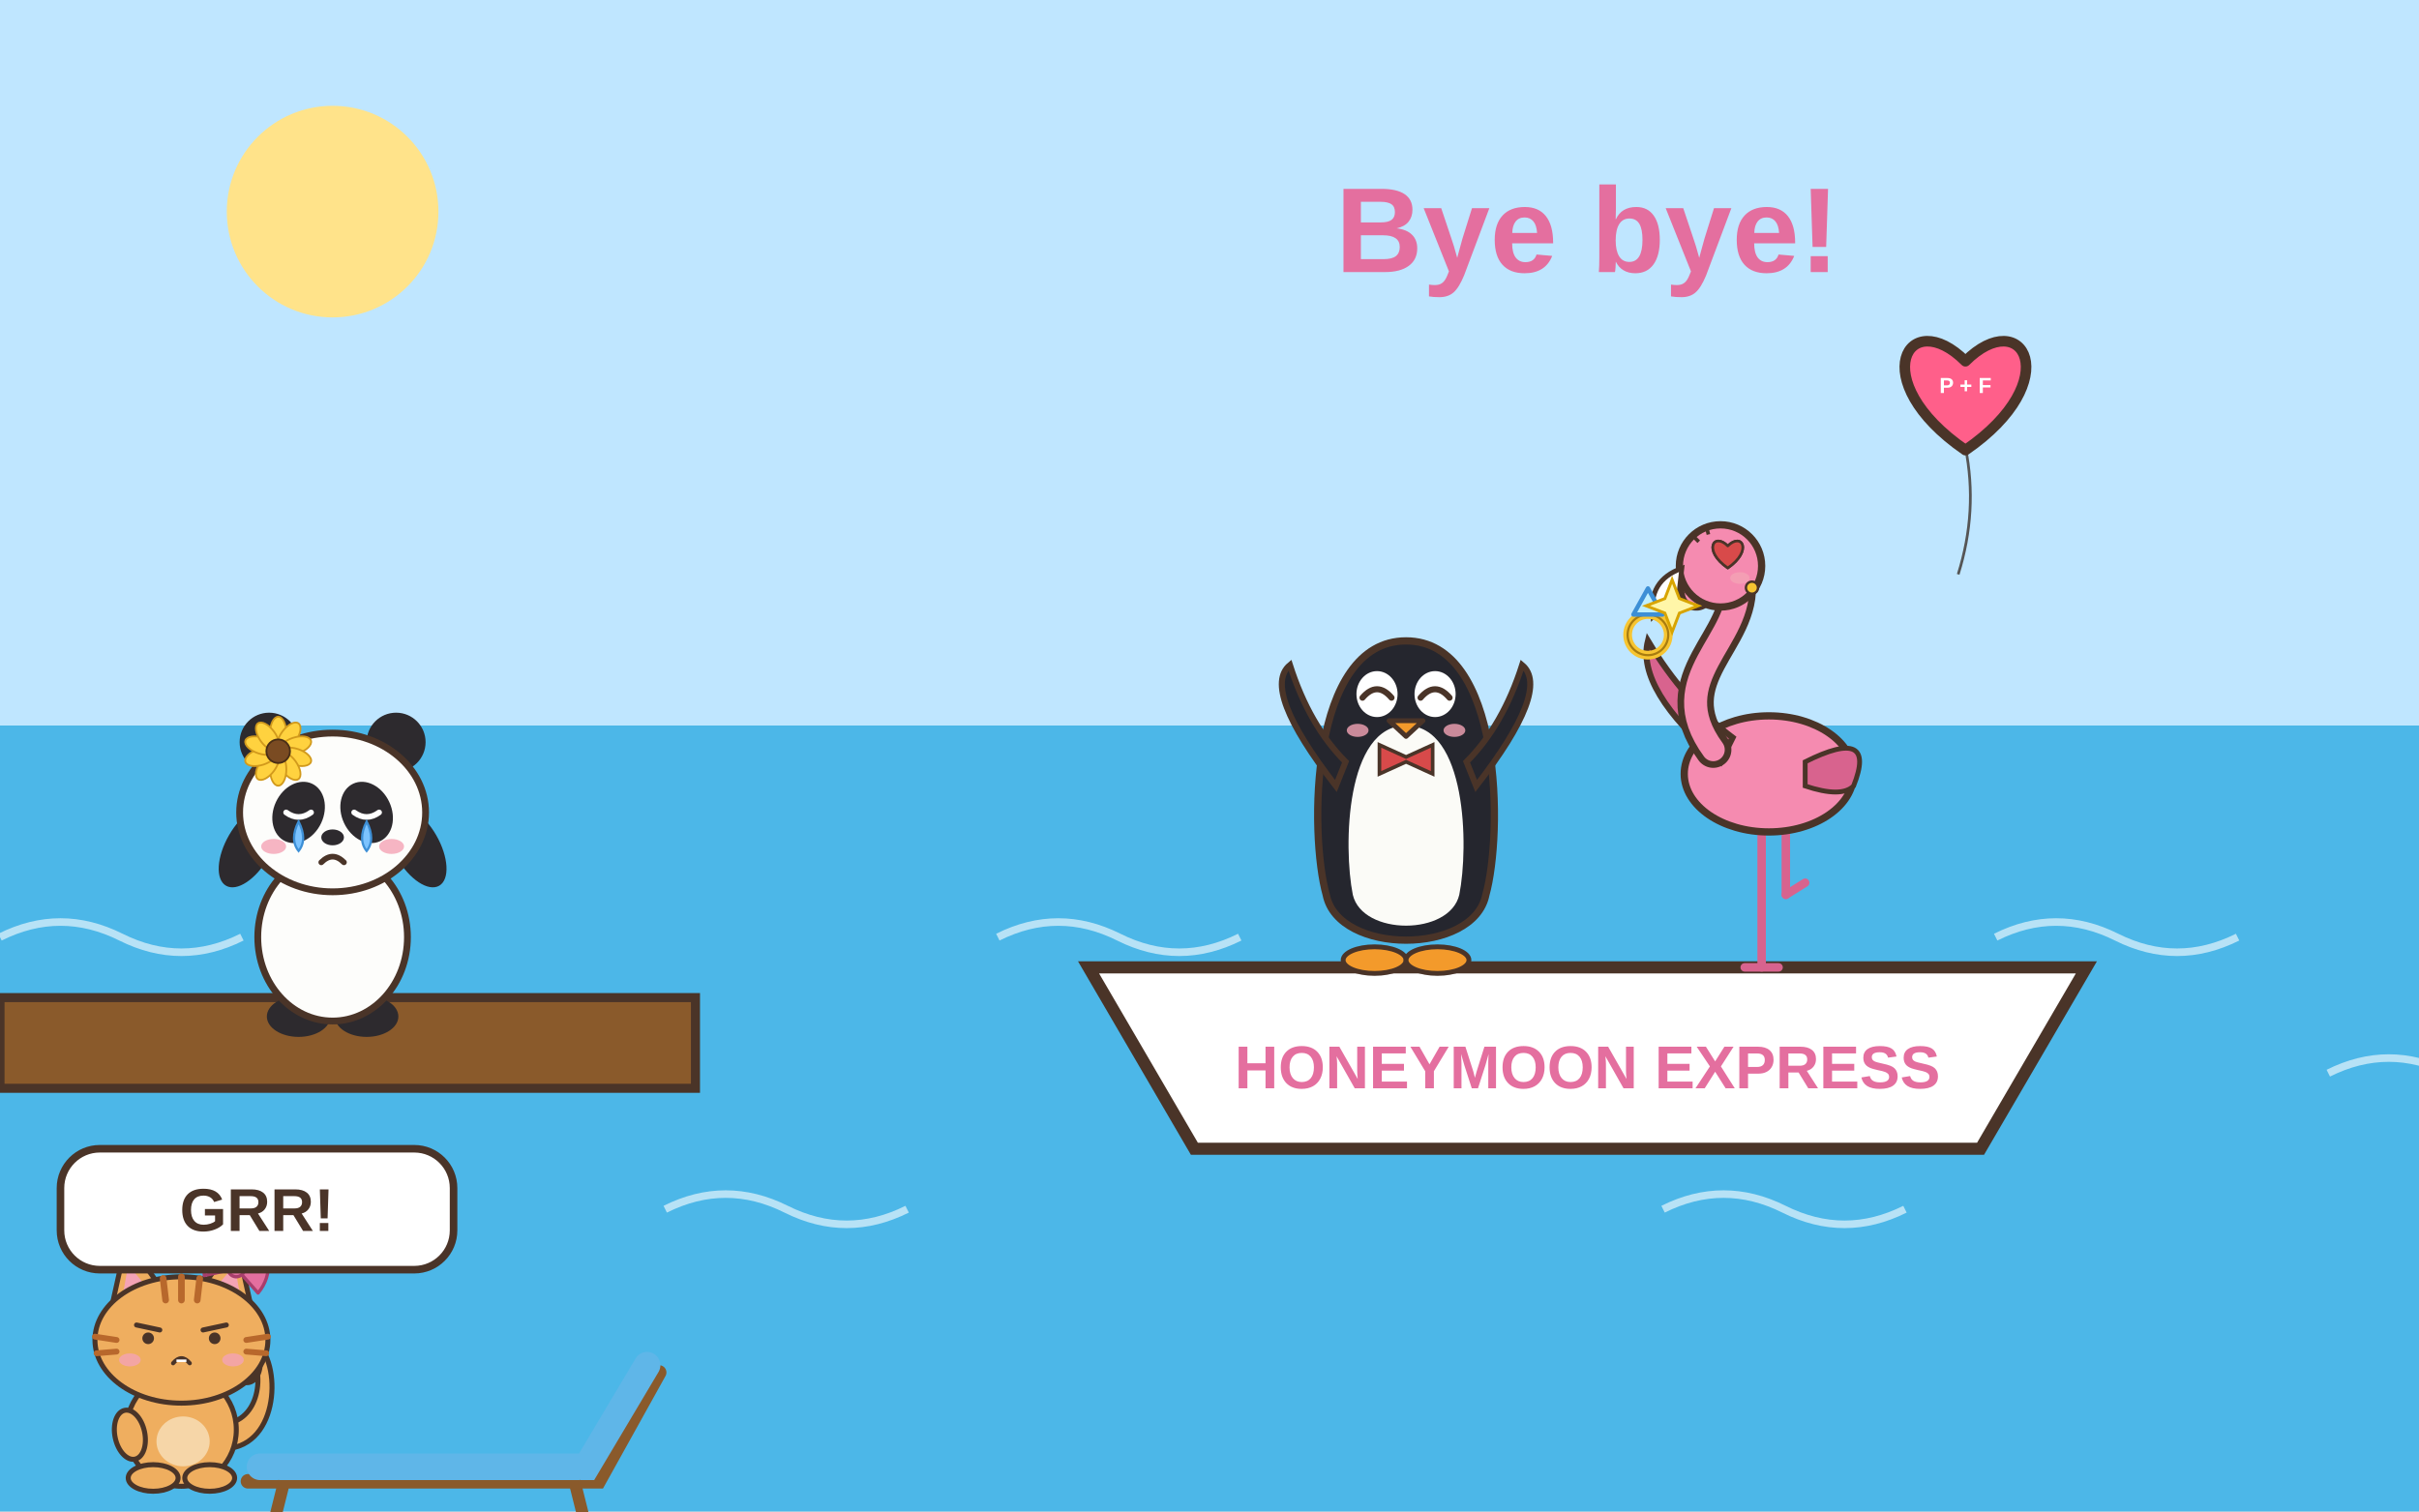
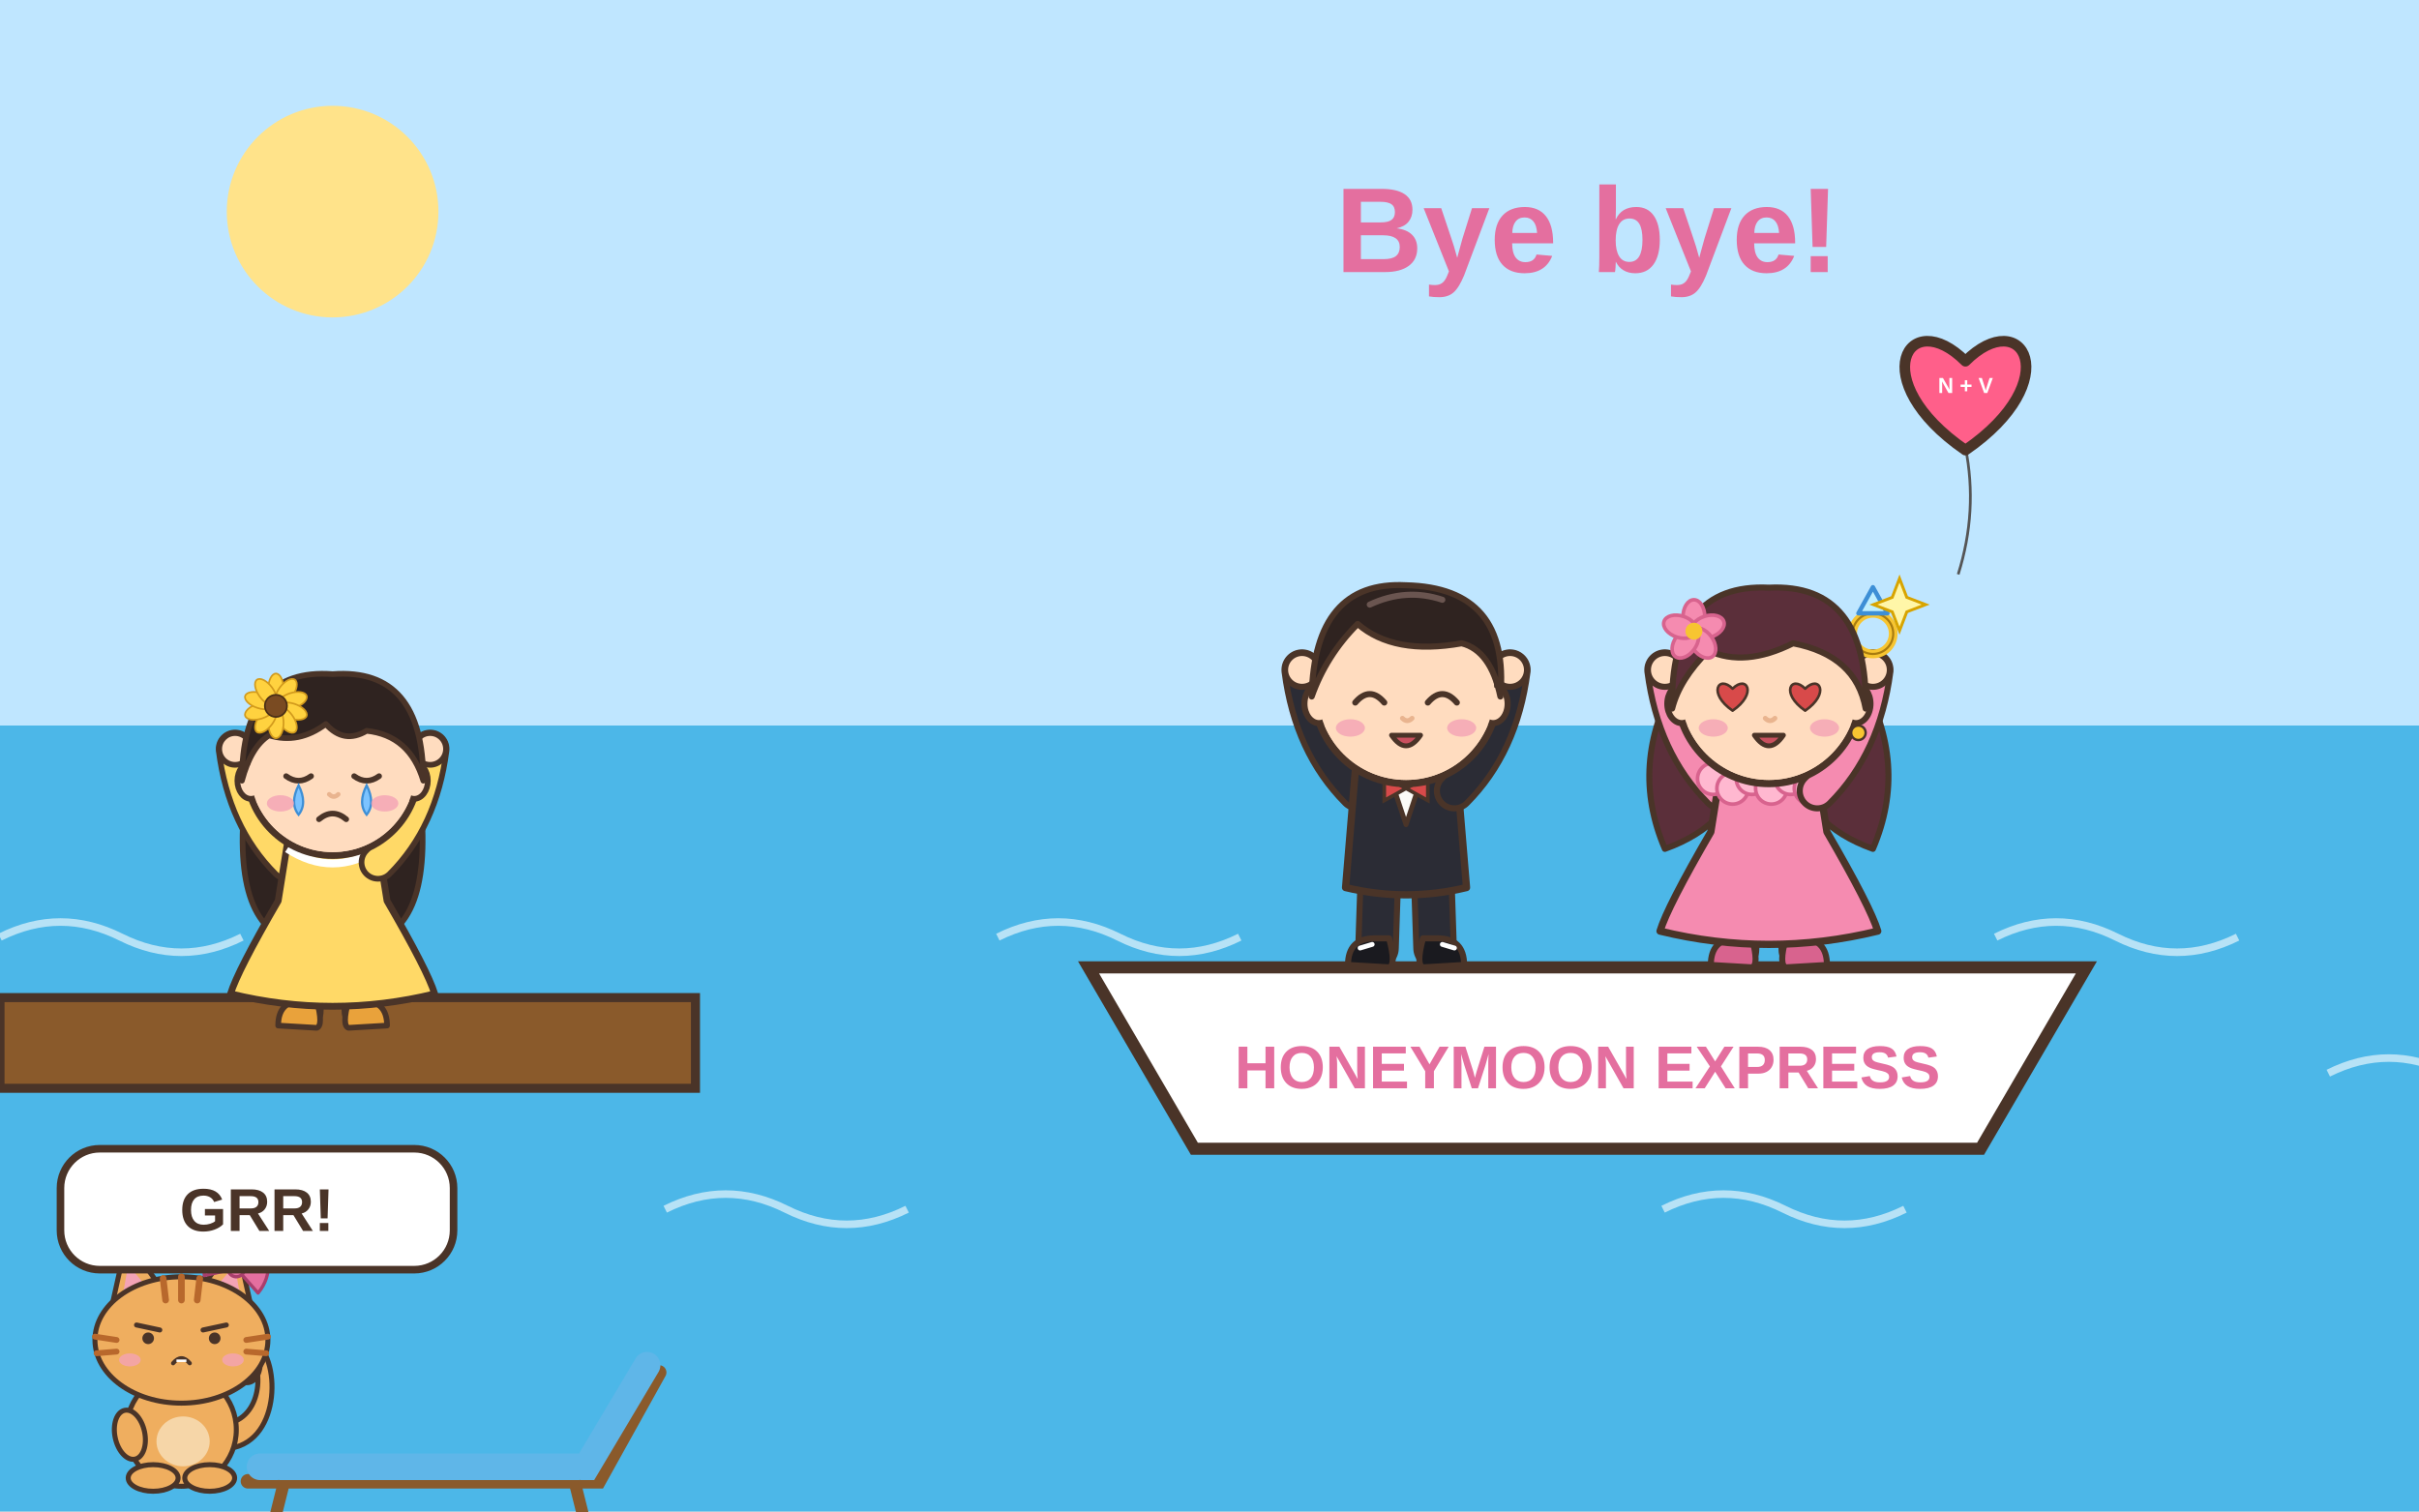
<svg xmlns="http://www.w3.org/2000/svg" viewBox="0 0 1600 1000" width="1600" height="1000">
  <style>.ch{animation:breathe 3.4s ease-in-out infinite;animation-delay:var(--d,0s);transform-box:fill-box;transform-origin:50% 100%}.m-happy,.m-love{animation-name:hop;animation-duration:2.8s}.m-shock{animation-name:shiver;animation-duration:2.4s}.m-angry{animation-name:puff;animation-duration:1.3s}.m-sad,.m-cry{animation-name:droop;animation-duration:4s}.m-sleep{animation-name:snore;animation-duration:3.8s}.m-sly,.m-sweat,.m-grumpy{animation-name:shifty;animation-duration:2.4s}@keyframes breathe{50%{transform:scale(1.015,.985)}}@keyframes hop{0%,58%,100%{transform:none}68%{transform:translateY(-16px) scale(.98,1.03)}78%{transform:scale(1.035,.965)}86%{transform:none}}@keyframes shiver{0%,30%,100%{transform:none}4%{transform:translateX(-7px) rotate(-1.5deg)}8%{transform:translateX(7px) rotate(1.5deg)}12%{transform:translateX(-6px)}16%{transform:translateX(6px)}20%{transform:translateX(-3px)}}@keyframes puff{50%{transform:scale(1.045,.965) translateY(2px)}}@keyframes droop{50%{transform:scale(1.01,.97) rotate(-1.2deg)}}@keyframes snore{50%{transform:scale(1.035,.965)}}@keyframes shifty{0%,100%{transform:rotate(-2deg)}50%{transform:rotate(2deg)}}.blink{animation:blink 4.6s infinite;animation-delay:var(--d,0s);transform-box:fill-box;transform-origin:50% 50%}@keyframes blink{0%,91%,100%{transform:none}94%{transform:scaleY(.1)}}.drip{animation:drip 1.8s ease-in infinite;animation-delay:var(--d,0s)}.drip+.drip{animation-delay:calc(var(--d,0s) - .9s)}@keyframes drip{0%{transform:translateY(-8px);opacity:0}25%{opacity:1}100%{transform:translateY(34px);opacity:0}}.zz{animation:zz 3s ease-in-out infinite}@keyframes zz{0%{transform:translate(0,14px);opacity:0}30%{opacity:1}100%{transform:translate(24px,-34px);opacity:0}}.twinkle{animation:tw 1.8s ease-in-out infinite;animation-delay:var(--d,0s);transform-box:fill-box;transform-origin:50% 50%}@keyframes tw{0%,100%{transform:scale(.7) rotate(0);opacity:.75}50%{transform:scale(1.18) rotate(45deg);opacity:1}}.sway{animation:sway 3.4s ease-in-out infinite;animation-delay:var(--d,0s);transform-box:fill-box;transform-origin:50% 100%}@keyframes sway{0%,100%{transform:rotate(-3deg) translateY(0)}50%{transform:rotate(3deg) translateY(-14px)}}.beat{animation:beat 1.3s ease-in-out infinite;animation-delay:var(--d,0s);transform-box:fill-box;transform-origin:50% 50%}@keyframes beat{0%,60%,100%{transform:scale(1)}12%{transform:scale(1.16)}24%{transform:scale(.96)}36%{transform:scale(1.08)}}.tail{animation:wag 1.7s ease-in-out infinite;transform-origin:60px -40px}@keyframes wag{50%{transform:rotate(10deg)}}.paw{animation:paw 1s ease-in-out infinite;transform-origin:56px -112px}@keyframes paw{50%{transform:rotate(-18deg)}}.float{animation:float 3.2s ease-in-out infinite;animation-delay:var(--d,0s)}@keyframes float{50%{transform:translateY(-18px)}}.ripple{animation:ripple 2.8s ease-in-out infinite;animation-delay:var(--d,0s)}@keyframes ripple{50%{transform:translateX(26px);opacity:.3}}.flutter{animation:flutter 2.4s ease-in-out infinite;animation-delay:var(--d,0s);transform-box:fill-box;transform-origin:50% 0}@keyframes flutter{50%{transform:rotate(9deg)}}.glow{animation:glow 2.6s ease-in-out infinite}@keyframes glow{50%{opacity:.35}}@media (prefers-reduced-motion:reduce){*{animation:none!important}}</style>
  <rect width="1600" height="1000" fill="#bfe6ff" />
  <circle cx="220" cy="140" r="70" fill="#ffe38a" />
  <rect y="480" width="1600" height="520" fill="#e7dccb" />
  <rect x="120" y="560" width="1360" height="380" rx="40" fill="#4cb7e8" stroke="#4a3428" stroke-width="10" />
  <path class="ripple" style="--d:0s" d="M200 650 q 40 -20 80 0 t 80 0" fill="none" stroke="#fff" stroke-width="5" opacity=".6" />
  <path class="ripple" style="--d:-0.4s" d="M380 770 q 40 -20 80 0 t 80 0" fill="none" stroke="#fff" stroke-width="5" opacity=".6" />
  <path class="ripple" style="--d:-0.8s" d="M560 650 q 40 -20 80 0 t 80 0" fill="none" stroke="#fff" stroke-width="5" opacity=".6" />
  <path class="ripple" style="--d:-1.2s" d="M740 770 q 40 -20 80 0 t 80 0" fill="none" stroke="#fff" stroke-width="5" opacity=".6" />
  <path class="ripple" style="--d:-1.6s" d="M920 650 q 40 -20 80 0 t 80 0" fill="none" stroke="#fff" stroke-width="5" opacity=".6" />
  <path class="ripple" style="--d:-2s" d="M1100 770 q 40 -20 80 0 t 80 0" fill="none" stroke="#fff" stroke-width="5" opacity=".6" />
  <path class="ripple" style="--d:-2.4s" d="M1280 650 q 40 -20 80 0 t 80 0" fill="none" stroke="#fff" stroke-width="5" opacity=".6" />
  <rect y="480" width="1600" height="520" fill="#4cb7e8" />
  <path d="M0 620 q 40 -20 80 0 t 80 0" fill="none" stroke="#fff" stroke-width="5" opacity=".6" />
  <path d="M220 710 q 40 -20 80 0 t 80 0" fill="none" stroke="#fff" stroke-width="5" opacity=".6" />
  <path d="M440 800 q 40 -20 80 0 t 80 0" fill="none" stroke="#fff" stroke-width="5" opacity=".6" />
  <path d="M660 620 q 40 -20 80 0 t 80 0" fill="none" stroke="#fff" stroke-width="5" opacity=".6" />
  <path d="M880 710 q 40 -20 80 0 t 80 0" fill="none" stroke="#fff" stroke-width="5" opacity=".6" />
  <path d="M1100 800 q 40 -20 80 0 t 80 0" fill="none" stroke="#fff" stroke-width="5" opacity=".6" />
  <path d="M1320 620 q 40 -20 80 0 t 80 0" fill="none" stroke="#fff" stroke-width="5" opacity=".6" />
  <path d="M1540 710 q 40 -20 80 0 t 80 0" fill="none" stroke="#fff" stroke-width="5" opacity=".6" />
  <g transform="translate(1050 640)">
    <path d="M-330 0 L 330 0 L 260 120 L -260 120 Z" fill="#fff" stroke="#4a3428" stroke-width="8" />
    <text x="0" y="80" text-anchor="middle" font-size="40" font-weight="900" fill="#e46f9f" font-family="'Baloo 2', 'Trebuchet MS', Arial">HONEYMOON EXPRESS</text>
    <g transform="translate(-120 0) scale(0.8 0.8)">
-       <g class="ch ch-penguin m-happy" style="--d:-0.84s">
-         <ellipse cx="-26" cy="-6" rx="26" ry="11" fill="#f39a2b" stroke="#4a3428" stroke-width="4" />
-         <ellipse cx="26" cy="-6" rx="26" ry="11" fill="#f39a2b" stroke="#4a3428" stroke-width="4" />
-         <path d="M0 -270 C 80 -270 80 -110 66 -60 C 56 -10 -56 -10 -66 -60 C -80 -110 -80 -270 0 -270 Z" fill="#25262e" stroke="#4a3428" stroke-width="6" />
-         <path d="M0 -200 C 50 -200 52 -100 44 -60 C 36 -26 -36 -26 -44 -60 C -52 -100 -50 -200 0 -200 Z" fill="#fbfbf7" />
-         <path d="M-58 -150 Q -120 -230 -96 -250 Q -80 -200 -50 -170 Z" fill="#25262e" stroke="#4a3428" stroke-width="5" />
-         <path d="M58 -150 Q 120 -230 96 -250 Q 80 -200 50 -170 Z" fill="#25262e" stroke="#4a3428" stroke-width="5" />
-         <path d="M-22 -184 L 0 -174 L 22 -184 L 22 -160 L 0 -170 L -22 -160 Z" fill="#d84a4a" stroke="#4a3428" stroke-width="3" />
-         <ellipse cx="-24" cy="-226" rx="17" ry="19" fill="#fff" />
-         <ellipse cx="24" cy="-226" rx="17" ry="19" fill="#fff" />
-         <path d="M-36 -223 Q -24 -237 -12 -223" fill="none" stroke="#4a3428" stroke-width="5" stroke-linecap="round" />
-         <path d="M12 -223 Q 24 -237 36 -223" fill="none" stroke="#4a3428" stroke-width="5" stroke-linecap="round" />
-         <path d="M-14 -204 L 0 -204 L 14 -204 L 0 -191 Z" fill="#f39a2b" stroke="#4a3428" stroke-width="4" stroke-linejoin="round" />
-         <ellipse cx="-40" cy="-196" rx="9" ry="5.4" fill="#f4a3b5" opacity=".8" />
-         <ellipse cx="40" cy="-196" rx="9" ry="5.4" fill="#f4a3b5" opacity=".8" />
+       <g class="ch ch-nam m-happy" style="--d:-0.84s">
+         <path d="M-22 -76 L -24 -16" fill="none" stroke="#4a3428" stroke-width="36" stroke-linecap="round" stroke-linejoin="round" />
+         <path d="M-22 -76 L -24 -16" fill="none" stroke="#2b2c35" stroke-width="26" stroke-linecap="round" stroke-linejoin="round" />
+         <path d="M22 -76 L 24 -16" fill="none" stroke="#4a3428" stroke-width="36" stroke-linecap="round" stroke-linejoin="round" />
+         <path d="M22 -76 L 24 -16" fill="none" stroke="#2b2c35" stroke-width="26" stroke-linecap="round" stroke-linejoin="round" />
+         <path d="M-48 -2 Q -48 -24 -26 -24 L -14 -24 Q -8 -2 -14 0 Z" fill="#1a1a1f" stroke="#4a3428" stroke-width="5" stroke-linejoin="round" />
+         <path d="M48 -2 Q 48 -24 26 -24 L 14 -24 Q 8 -2 14 0 Z" fill="#1a1a1f" stroke="#4a3428" stroke-width="5" stroke-linejoin="round" />
+         <path d="M-38 -16 l 10 -3 M30 -19 l 10 3" stroke="#fff" stroke-width="4" stroke-linecap="round" />
+         <path d="M-40 -146 Q -78 -184 -86 -246" fill="none" stroke="#4a3428" stroke-width="34" stroke-linecap="round" stroke-linejoin="round" />
+         <path d="M-40 -146 Q -78 -184 -86 -246" fill="none" stroke="#2b2c35" stroke-width="24" stroke-linecap="round" stroke-linejoin="round" />
+         <circle cx="-86" cy="-246" r="14" fill="#ffdcbf" stroke="#4a3428" stroke-width="5" />
+         <path d="M-42 -162 Q 0 -174 42 -162 L 50 -66 Q 0 -54 -50 -66 Z" fill="#2b2c35" stroke="#4a3428" stroke-width="6" stroke-linejoin="round" />
+         <path d="M-16 -166 L 0 -118 L 16 -166 Z" fill="#fbfbf7" stroke="#4a3428" stroke-width="4" stroke-linejoin="round" />
+         <path d="M-18 -158 L 0 -148 L 18 -158 L 18 -138 L 0 -148 L -18 -138 Z" fill="#d84a4a" stroke="#4a3428" stroke-width="3" />
+         <path d="M40 -146 Q 78 -184 86 -246" fill="none" stroke="#4a3428" stroke-width="34" stroke-linecap="round" stroke-linejoin="round" />
+         <path d="M40 -146 Q 78 -184 86 -246" fill="none" stroke="#2b2c35" stroke-width="24" stroke-linecap="round" stroke-linejoin="round" />
+         <circle cx="86" cy="-246" r="14" fill="#ffdcbf" stroke="#4a3428" stroke-width="5" />
+         <circle cx="0" cy="-228" r="76" fill="#ffdcbf" stroke="#4a3428" stroke-width="6" />
+         <ellipse cx="-72" cy="-218" rx="12" ry="16" fill="#ffdcbf" stroke="#4a3428" stroke-width="5" />
+         <ellipse cx="72" cy="-218" rx="12" ry="16" fill="#ffdcbf" stroke="#4a3428" stroke-width="5" />
+         <circle cx="0" cy="-228" r="73" fill="#ffdcbf" />
+         <path d="M-42 -219 Q -30 -233 -18 -219" fill="none" stroke="#4a3428" stroke-width="5" stroke-linecap="round" />
+         <path d="M18 -219 Q 30 -233 42 -219" fill="none" stroke="#4a3428" stroke-width="5" stroke-linecap="round" />
+         <path d="M-12 -192 Q 0 -174.4 12 -192 Z" fill="#c9505f" stroke="#4a3428" stroke-width="4" stroke-linejoin="round" />
+         <ellipse cx="-46" cy="-198" rx="12" ry="7.2" fill="#f4a3b5" opacity=".8" />
+         <ellipse cx="46" cy="-198" rx="12" ry="7.2" fill="#f4a3b5" opacity=".8" />
+         <path d="M-3 -206 q 4 4 8 0" fill="none" stroke="#e9b48f" stroke-width="4" stroke-linecap="round" />
+         <path d="M-78 -224 Q -76 -320 0 -316 Q 86 -314 78 -224 Q 70 -262 46 -268 Q -10 -258 -40 -284 Q -66 -258 -78 -224 Z" fill="#2f2320" stroke="#4a3428" stroke-width="5" stroke-linejoin="round" />
+         <path d="M-30 -300 q 30 -14 60 -4" fill="none" stroke="#6a5550" stroke-width="5" stroke-linecap="round" />
      </g>
    </g>
    <g transform="translate(120 0) scale(0.8 0.8)">
-       <g class="ch ch-flamingo m-love" style="--d:-0.84s">
-         <path d="M-6 0 L -6 -120 M14 -60 L 14 -120" stroke="#d8638e" stroke-width="7" stroke-linecap="round" />
-         <path d="M14 -60 L 30 -70" stroke="#d8638e" stroke-width="7" stroke-linecap="round" />
-         <path d="M-20 0 L 8 0" stroke="#d8638e" stroke-width="7" stroke-linecap="round" />
-         <ellipse cx="0" cy="-160" rx="70" ry="48" fill="#f58bb0" stroke="#4a3428" stroke-width="6" />
-         <path d="M30 -170 Q 90 -200 70 -150 Q 60 -140 30 -150Z" fill="#d8638e" stroke="#4a3428" stroke-width="4" />
-         <path d="M-40 -170 Q -110 -230 -100 -270 Q -70 -220 -30 -190Z" fill="#d8638e" stroke="#4a3428" stroke-width="5" />
-         <path d="M-46 -180 C -90 -240 -20 -270 -26 -320 C -30 -350 -70 -350 -60 -310" fill="none" stroke="#4a3428" stroke-width="30" stroke-linecap="round" />
-         <path d="M-46 -180 C -90 -240 -20 -270 -26 -320 C -30 -350 -70 -350 -60 -310" fill="none" stroke="#f58bb0" stroke-width="19" stroke-linecap="round" />
-         <circle cx="-40" cy="-332" r="34" fill="#f58bb0" stroke="#4a3428" stroke-width="6" />
-         <path d="M-72 -330 Q -100 -320 -96 -290 Q -86 -300 -74 -312 Z" fill="#fff" stroke="#4a3428" stroke-width="4" />
-         <path d="M-96 -290 Q -94 -282 -88 -296Z" fill="#4a3428" />
-         <g class="beat">
-           <path d="M-34 -330.3 C -54.8 -344.6 -45.7 -360.2 -34 -348.5 C -22.3 -360.2 -13.2 -344.6 -34 -330.3 Z" fill="#d84a4a" stroke="#4a3428" stroke-width="2.167" stroke-linejoin="round" />
-           <path d="M-34 -330.3 C -54.8 -344.6 -45.7 -360.2 -34 -348.5 C -22.3 -360.2 -13.2 -344.6 -34 -330.3 Z" fill="#d84a4a" stroke="#4a3428" stroke-width="2.167" stroke-linejoin="round" />
-         </g>
-         <path d="M-58 -352 l -6 -6 M-50 -358 l -2 -8" stroke="#4a3428" stroke-width="3" />
-         <ellipse cx="-24" cy="-322" rx="8" ry="4.8" fill="#f4a3b5" opacity=".8" />
-         <circle cx="-14" cy="-314" r="5" fill="#f7c531" stroke="#4a3428" stroke-width="2" />
-         <g transform="translate(-100 -275)">
+       <g class="ch ch-vy m-love" style="--d:-0.84s">
+         <path d="M-76 -238 Q -116 -168 -86 -98 Q -30 -118 -20 -168 L 20 -168 Q 30 -118 86 -98 Q 116 -168 76 -238 Z" fill="#5b2f3a" stroke="#4a3428" stroke-width="5" stroke-linejoin="round" />
+         <path d="M-20 -60 L -22 -14" fill="none" stroke="#4a3428" stroke-width="28" stroke-linecap="round" stroke-linejoin="round" />
+         <path d="M-20 -60 L -22 -14" fill="none" stroke="#ffdcbf" stroke-width="18" stroke-linecap="round" stroke-linejoin="round" />
+         <path d="M20 -60 L 22 -14" fill="none" stroke="#4a3428" stroke-width="28" stroke-linecap="round" stroke-linejoin="round" />
+         <path d="M20 -60 L 22 -14" fill="none" stroke="#ffdcbf" stroke-width="18" stroke-linecap="round" stroke-linejoin="round" />
+         <path d="M-48 -2 Q -48 -24 -26 -24 L -14 -24 Q -8 -2 -14 0 Z" fill="#d8638e" stroke="#4a3428" stroke-width="5" stroke-linejoin="round" />
+         <path d="M48 -2 Q 48 -24 26 -24 L 14 -24 Q 8 -2 14 0 Z" fill="#d8638e" stroke="#4a3428" stroke-width="5" stroke-linejoin="round" />
+         <path d="M-40 -146 Q -78 -184 -86 -246" fill="none" stroke="#4a3428" stroke-width="34" stroke-linecap="round" stroke-linejoin="round" />
+         <path d="M-40 -146 Q -78 -184 -86 -246" fill="none" stroke="#f58bb0" stroke-width="24" stroke-linecap="round" stroke-linejoin="round" />
+         <circle cx="-86" cy="-246" r="14" fill="#ffdcbf" stroke="#4a3428" stroke-width="5" />
+         <path d="M-40 -162 Q 0 -174 40 -162 L 48 -112 Q 84 -50 90 -30 Q 0 -8 -90 -30 Q -84 -50 -48 -112 Z" fill="#f58bb0" stroke="#4a3428" stroke-width="6" stroke-linejoin="round" />
+         <g fill="#ffb8d0" stroke="#d8638e" stroke-width="3">
+           <circle cx="-46" cy="-156" r="13" />
+           <circle cx="-30" cy="-148" r="13" />
+           <circle cx="-14" cy="-156" r="13" />
+           <circle cx="2" cy="-148" r="13" />
+           <circle cx="18" cy="-156" r="13" />
+           <circle cx="34" cy="-148" r="13" />
+           <circle cx="50" cy="-156" r="13" />
+         </g>
+         <path d="M40 -146 Q 78 -184 86 -246" fill="none" stroke="#4a3428" stroke-width="34" stroke-linecap="round" stroke-linejoin="round" />
+         <path d="M40 -146 Q 78 -184 86 -246" fill="none" stroke="#f58bb0" stroke-width="24" stroke-linecap="round" stroke-linejoin="round" />
+         <circle cx="86" cy="-246" r="14" fill="#ffdcbf" stroke="#4a3428" stroke-width="5" />
+         <g transform="translate(86 -276)">
          <g transform="translate(0 0) scale(1.2)">
            <circle r="14" fill="none" stroke="#f7c531" stroke-width="6" />
            <circle r="14" fill="none" stroke="#a87c10" stroke-width="1.5" />
            <path d="M-10 -14 L 0 -32 L 10 -14 Z" fill="#bfefff" stroke="#3d8fd6" stroke-width="3" stroke-linejoin="round" />
          </g>
-           <g transform="translate(20 -24) scale(1.2)">
-             <path class="twinkle" style="--d:-0.09s" d="M0 -18 L 5 -5 L 18 0 L 5 5 L 0 18 L -5 5 L -18 0 L -5 -5 Z" fill="#fff6a8" stroke="#d8a400" stroke-width="2" />
+           <g transform="translate(22 -24) scale(1.2)">
+             <path class="twinkle" style="--d:-0.12s" d="M0 -18 L 5 -5 L 18 0 L 5 5 L 0 18 L -5 5 L -18 0 L -5 -5 Z" fill="#fff6a8" stroke="#d8a400" stroke-width="2" />
          </g>
        </g>
+         <circle cx="0" cy="-228" r="76" fill="#ffdcbf" stroke="#4a3428" stroke-width="6" />
+         <ellipse cx="-72" cy="-218" rx="12" ry="16" fill="#ffdcbf" stroke="#4a3428" stroke-width="5" />
+         <ellipse cx="72" cy="-218" rx="12" ry="16" fill="#ffdcbf" stroke="#4a3428" stroke-width="5" />
+         <circle cx="0" cy="-228" r="73" fill="#ffdcbf" />
+         <g class="beat">
+           <path d="M-30 -212.3 C -50.8 -226.6 -41.7 -242.2 -30 -230.5 C -18.3 -242.2 -9.2 -226.6 -30 -212.3 Z" fill="#d84a4a" stroke="#4a3428" stroke-width="2.167" stroke-linejoin="round" />
+           <path d="M30 -212.3 C 9.2 -226.6 18.3 -242.2 30 -230.5 C 41.7 -242.2 50.8 -226.6 30 -212.3 Z" fill="#d84a4a" stroke="#4a3428" stroke-width="2.167" stroke-linejoin="round" />
+         </g>
+         <path d="M-12 -192 Q 0 -174.4 12 -192 Z" fill="#c9505f" stroke="#4a3428" stroke-width="4" stroke-linejoin="round" />
+         <ellipse cx="-46" cy="-198" rx="12" ry="7.2" fill="#f4a3b5" opacity=".8" />
+         <ellipse cx="46" cy="-198" rx="12" ry="7.2" fill="#f4a3b5" opacity=".8" />
+         <path d="M-3 -206 q 4 4 8 0" fill="none" stroke="#e9b48f" stroke-width="4" stroke-linecap="round" />
+         <path d="M-80 -214 Q -82 -318 0 -314 Q 82 -318 80 -214 Q 72 -258 20 -268 Q -20 -248 -50 -262 Q -74 -238 -80 -214 Z" fill="#5b2f3a" stroke="#4a3428" stroke-width="5" stroke-linejoin="round" />
+         <g transform="translate(-62 -278)">
+           <ellipse cx="0" cy="-12" rx="9" ry="14" fill="#f58bb0" stroke="#d8638e" stroke-width="3" transform="rotate(0)" />
+           <ellipse cx="0" cy="-12" rx="9" ry="14" fill="#f58bb0" stroke="#d8638e" stroke-width="3" transform="rotate(72)" />
+           <ellipse cx="0" cy="-12" rx="9" ry="14" fill="#f58bb0" stroke="#d8638e" stroke-width="3" transform="rotate(144)" />
+           <ellipse cx="0" cy="-12" rx="9" ry="14" fill="#f58bb0" stroke="#d8638e" stroke-width="3" transform="rotate(216)" />
+           <ellipse cx="0" cy="-12" rx="9" ry="14" fill="#f58bb0" stroke="#d8638e" stroke-width="3" transform="rotate(288)" />
+           <circle r="7" fill="#f7c531" />
+         </g>
+         <circle cx="74" cy="-194" r="6" fill="#f7c531" stroke="#4a3428" stroke-width="2" />
      </g>
    </g>
    <g transform="translate(250 -380) scale(0.6)">
      <g class="sway">
        <path d="M0 60 Q 14 130 -8 200" stroke="#555" stroke-width="3" fill="none" />
        <path d="M0 63 C -112 -14 -63 -98 0 -35 C 63 -98 112 -14 0 63 Z" fill="#ff5f8a" stroke="#4a3428" stroke-width="11.667" stroke-linejoin="round" />
-         <text x="0" y="0" text-anchor="middle" font-size="24" font-weight="900" fill="#fff" font-family="Arial">P + F</text>
+         <text x="0" y="0" text-anchor="middle" font-size="24" font-weight="900" fill="#fff" font-family="Arial">N + V</text>
      </g>
    </g>
  </g>
  <rect x="0" y="660" width="460" height="60" fill="#8a5a2b" stroke="#4a3428" stroke-width="6" />
  <g transform="translate(220 680) scale(0.75 0.75)">
-     <g class="ch ch-panda m-cry" style="--d:-0.68s">
-       <ellipse cx="-30" cy="-10" rx="28" ry="18" fill="#2d2a2e" />
-       <ellipse cx="30" cy="-10" rx="28" ry="18" fill="#2d2a2e" />
-       <ellipse cx="0" cy="-80" rx="66" ry="74" fill="#fdfdfb" stroke="#4a3428" stroke-width="6" />
-       <ellipse cx="-74" cy="-160" rx="20" ry="40" fill="#2d2a2e" transform="rotate(30 -74 -160)" />
-       <ellipse cx="74" cy="-160" rx="20" ry="40" fill="#2d2a2e" transform="rotate(-30 74 -160)" />
-       <circle cx="-56" cy="-252" r="26" fill="#2d2a2e" />
-       <circle cx="56" cy="-252" r="26" fill="#2d2a2e" />
-       <ellipse cx="0" cy="-190" rx="82" ry="70" fill="#fdfdfb" stroke="#4a3428" stroke-width="6" />
-       <ellipse cx="-30" cy="-190" rx="22" ry="28" fill="#2d2a2e" transform="rotate(25 -30 -190)" />
-       <ellipse cx="30" cy="-190" rx="22" ry="28" fill="#2d2a2e" transform="rotate(-25 30 -190)" />
-       <path d="M-41 -190 Q -30 -182 -19 -190" fill="none" stroke="#fff" stroke-width="5" stroke-linecap="round" />
-       <path d="M-30 -182 q -8 16 0 26 q 8 -10 0 -26z" fill="#7cc3ff" stroke="#3d8fd6" stroke-width="2" />
-       <path d="M19 -190 Q 30 -182 41 -190" fill="none" stroke="#fff" stroke-width="5" stroke-linecap="round" />
-       <path d="M30 -182 q -8 16 0 26 q 8 -10 0 -26z" fill="#7cc3ff" stroke="#3d8fd6" stroke-width="2" />
-       <ellipse cx="0" cy="-168" rx="10" ry="7" fill="#2d2a2e" />
-       <path d="M-10 -146 Q 0 -156 10 -146" fill="none" stroke="#4a3428" stroke-width="5" stroke-linecap="round" />
-       <ellipse cx="-52" cy="-160" rx="11" ry="6.6" fill="#f4a3b5" opacity=".8" />
-       <ellipse cx="52" cy="-160" rx="11" ry="6.6" fill="#f4a3b5" opacity=".8" />
-       <g transform="translate(-48 -244) scale(0.8)">
+     <g class="ch ch-hoa m-cry" style="--d:-0.68s">
+       <path d="M-74 -228 Q -94 -98 -40 -78 L 40 -78 Q 94 -98 74 -228 Z" fill="#2f2320" stroke="#4a3428" stroke-width="5" />
+       <path d="M-20 -60 L -22 -14" fill="none" stroke="#4a3428" stroke-width="28" stroke-linecap="round" stroke-linejoin="round" />
+       <path d="M-20 -60 L -22 -14" fill="none" stroke="#ffdcbf" stroke-width="18" stroke-linecap="round" stroke-linejoin="round" />
+       <path d="M20 -60 L 22 -14" fill="none" stroke="#4a3428" stroke-width="28" stroke-linecap="round" stroke-linejoin="round" />
+       <path d="M20 -60 L 22 -14" fill="none" stroke="#ffdcbf" stroke-width="18" stroke-linecap="round" stroke-linejoin="round" />
+       <path d="M-48 -2 Q -48 -24 -26 -24 L -14 -24 Q -8 -2 -14 0 Z" fill="#e9a23b" stroke="#4a3428" stroke-width="5" stroke-linejoin="round" />
+       <path d="M48 -2 Q 48 -24 26 -24 L 14 -24 Q 8 -2 14 0 Z" fill="#e9a23b" stroke="#4a3428" stroke-width="5" stroke-linejoin="round" />
+       <path d="M-40 -146 Q -78 -184 -86 -246" fill="none" stroke="#4a3428" stroke-width="34" stroke-linecap="round" stroke-linejoin="round" />
+       <path d="M-40 -146 Q -78 -184 -86 -246" fill="none" stroke="#ffd967" stroke-width="24" stroke-linecap="round" stroke-linejoin="round" />
+       <circle cx="-86" cy="-246" r="14" fill="#ffdcbf" stroke="#4a3428" stroke-width="5" />
+       <path d="M-40 -162 Q 0 -174 40 -162 L 48 -112 Q 84 -50 90 -30 Q 0 -8 -90 -30 Q -84 -50 -48 -112 Z" fill="#ffd967" stroke="#4a3428" stroke-width="6" stroke-linejoin="round" />
+       <path d="M-40 -158 Q 0 -132 40 -158" fill="none" stroke="#fff" stroke-width="7" />
+       <path d="M40 -146 Q 78 -184 86 -246" fill="none" stroke="#4a3428" stroke-width="34" stroke-linecap="round" stroke-linejoin="round" />
+       <path d="M40 -146 Q 78 -184 86 -246" fill="none" stroke="#ffd967" stroke-width="24" stroke-linecap="round" stroke-linejoin="round" />
+       <circle cx="86" cy="-246" r="14" fill="#ffdcbf" stroke="#4a3428" stroke-width="5" />
+       <circle cx="0" cy="-228" r="76" fill="#ffdcbf" stroke="#4a3428" stroke-width="6" />
+       <ellipse cx="-72" cy="-218" rx="12" ry="16" fill="#ffdcbf" stroke="#4a3428" stroke-width="5" />
+       <ellipse cx="72" cy="-218" rx="12" ry="16" fill="#ffdcbf" stroke="#4a3428" stroke-width="5" />
+       <circle cx="0" cy="-228" r="73" fill="#ffdcbf" />
+       <path d="M-41 -222 Q -30 -214 -19 -222" fill="none" stroke="#4a3428" stroke-width="5" stroke-linecap="round" />
+       <path d="M-30 -214 q -8 16 0 26 q 8 -10 0 -26z" fill="#7cc3ff" stroke="#3d8fd6" stroke-width="2" />
+       <path d="M19 -222 Q 30 -214 41 -222" fill="none" stroke="#4a3428" stroke-width="5" stroke-linecap="round" />
+       <path d="M30 -214 q -8 16 0 26 q 8 -10 0 -26z" fill="#7cc3ff" stroke="#3d8fd6" stroke-width="2" />
+       <path d="M-12 -184 Q 0 -194 12 -184" fill="none" stroke="#4a3428" stroke-width="5" stroke-linecap="round" />
+       <ellipse cx="-46" cy="-198" rx="12" ry="7.2" fill="#f4a3b5" opacity=".8" />
+       <ellipse cx="46" cy="-198" rx="12" ry="7.2" fill="#f4a3b5" opacity=".8" />
+       <path d="M-3 -206 q 4 4 8 0" fill="none" stroke="#e9b48f" stroke-width="4" stroke-linecap="round" />
+       <path d="M-80 -218 Q -80 -318 0 -312 Q 80 -318 80 -218 Q 68 -258 30 -262 Q 10 -250 -6 -268 Q -30 -250 -56 -258 Q -72 -248 -80 -218 Z" fill="#2f2320" stroke="#4a3428" stroke-width="5" stroke-linejoin="round" />
+       <g transform="translate(-50 -284) scale(0.75)">
        <ellipse cx="0" cy="-20" rx="9" ry="18" fill="#ffd23f" stroke="#d29a1c" stroke-width="2" transform="rotate(0)" />
        <ellipse cx="0" cy="-20" rx="9" ry="18" fill="#ffd23f" stroke="#d29a1c" stroke-width="2" transform="rotate(36)" />
        <ellipse cx="0" cy="-20" rx="9" ry="18" fill="#ffd23f" stroke="#d29a1c" stroke-width="2" transform="rotate(72)" />
        <ellipse cx="0" cy="-20" rx="9" ry="18" fill="#ffd23f" stroke="#d29a1c" stroke-width="2" transform="rotate(108)" />
        <ellipse cx="0" cy="-20" rx="9" ry="18" fill="#ffd23f" stroke="#d29a1c" stroke-width="2" transform="rotate(144)" />
        <ellipse cx="0" cy="-20" rx="9" ry="18" fill="#ffd23f" stroke="#d29a1c" stroke-width="2" transform="rotate(180)" />
        <ellipse cx="0" cy="-20" rx="9" ry="18" fill="#ffd23f" stroke="#d29a1c" stroke-width="2" transform="rotate(216)" />
        <ellipse cx="0" cy="-20" rx="9" ry="18" fill="#ffd23f" stroke="#d29a1c" stroke-width="2" transform="rotate(252)" />
        <ellipse cx="0" cy="-20" rx="9" ry="18" fill="#ffd23f" stroke="#d29a1c" stroke-width="2" transform="rotate(288)" />
        <ellipse cx="0" cy="-20" rx="9" ry="18" fill="#ffd23f" stroke="#d29a1c" stroke-width="2" transform="rotate(324)" />
        <circle r="13" fill="#7a4b22" stroke="#4a2f16" stroke-width="2" />
      </g>
    </g>
  </g>
  <g transform="translate(300 980) scale(0.8)">
    <path d="M-170 0 L 120 0 L 170 -90" stroke="#8a5a2b" stroke-width="12" fill="none" stroke-linecap="round" />
    <path d="M-160 -12 L 110 -12 L 160 -96" stroke="#5fb6e8" stroke-width="22" fill="none" stroke-linecap="round" />
    <path d="M-140 0 L -150 40 M100 0 L 110 40" stroke="#8a5a2b" stroke-width="10" />
  </g>
  <g transform="translate(120 980) scale(0.55 0.55)">
    <g class="ch ch-cho m-angry" style="--d:-0.88s">
      <path class="tail" d="M60 -40 C 120 -50 120 -150 86 -170 C 76 -176 70 -168 78 -160 C 100 -140 98 -80 58 -70" fill="#efae5f" stroke="#4a3428" stroke-width="6" stroke-linejoin="round" />
      <ellipse cx="0" cy="-62" rx="66" ry="68" fill="#efae5f" stroke="#4a3428" stroke-width="6" />
      <ellipse cx="2" cy="-48" rx="32" ry="30" fill="#f6d6a8" />
      <ellipse cx="-34" cy="-4" rx="30" ry="16" fill="#efae5f" stroke="#4a3428" stroke-width="6" />
      <ellipse cx="34" cy="-4" rx="30" ry="16" fill="#efae5f" stroke="#4a3428" stroke-width="6" />
      <ellipse cx="-62" cy="-56" rx="18" ry="30" fill="#efae5f" stroke="#4a3428" stroke-width="6" transform="rotate(-12 -62 -56)" />
      <g class="paw">
        <ellipse cx="74" cy="-150" rx="20" ry="32" fill="#efae5f" stroke="#4a3428" stroke-width="6" transform="rotate(-14 74 -150)" />
      </g>
      <path d="M-86 -200 L -70 -272 Q -64 -282 -54 -274 L -24 -232 Z" fill="#efae5f" stroke="#4a3428" stroke-width="6" stroke-linejoin="round" />
      <path d="M-72 -216 L -64 -260 L -40 -232 Z" fill="#f4a3b5" />
      <path d="M86 -200 L 70 -272 Q 64 -282 54 -274 L 24 -232 Z" fill="#efae5f" stroke="#4a3428" stroke-width="6" stroke-linejoin="round" />
      <path d="M72 -216 L 64 -260 L 40 -232 Z" fill="#f4a3b5" />
      <ellipse cx="0" cy="-170" rx="104" ry="76" fill="#efae5f" stroke="#4a3428" stroke-width="6" />
      <path d="M-22 -244 l 3 26 M0 -246 l 0 28 M22 -244 l -3 26" stroke="#b8682c" stroke-width="8" stroke-linecap="round" />
      <path d="M-104 -174 l 26 4 M-102 -154 l 24 -2 M104 -174 l -26 4 M102 -154 l -24 -2" stroke="#b8682c" stroke-width="7" stroke-linecap="round" />
      <g class="blink">
        <circle cx="-40" cy="-172" r="7" fill="#4a3428" />
        <path d="M-54 -188 L -26 -182" stroke="#4a3428" stroke-width="6" stroke-linecap="round" />
        <circle cx="40" cy="-172" r="7" fill="#4a3428" />
        <path d="M26 -182 L 54 -188" stroke="#4a3428" stroke-width="6" stroke-linecap="round" />
      </g>
      <path d="M-10 -142 Q 0 -154 10 -142" fill="none" stroke="#4a3428" stroke-width="5" stroke-linecap="round" />
      <path d="M-6 -145 L 6 -145" stroke="#fff" stroke-width="3" />
      <ellipse cx="-62" cy="-146" rx="13" ry="7.8" fill="#f4a3b5" opacity=".8" />
      <ellipse cx="62" cy="-146" rx="13" ry="7.8" fill="#f4a3b5" opacity=".8" />
      <g transform="translate(66 -256) rotate(18)">
        <path d="M0 0 L -34 -20 Q -42 0 -34 20 Z M0 0 L 34 -20 Q 42 0 34 20 Z" fill="#e46f9f" stroke="#a83e6c" stroke-width="4" stroke-linejoin="round" />
        <circle r="10" fill="#e46f9f" stroke="#a83e6c" stroke-width="4" />
      </g>
    </g>
  </g>
  <g>
    <rect x="40" y="760" width="260" height="80" rx="26" fill="#fff" stroke="#4a3428" stroke-width="5" />
    <text x="170" y="814.4" text-anchor="middle" font-size="40" font-weight="900" fill="#4a3428" font-family="'Baloo 2', 'Trebuchet MS', Arial">GRR!</text>
  </g>
  <text x="1050" y="180" text-anchor="middle" font-size="80" font-weight="900" fill="#e46f9f" font-family="'Baloo 2', 'Trebuchet MS', Arial">Bye bye!</text>
</svg>
